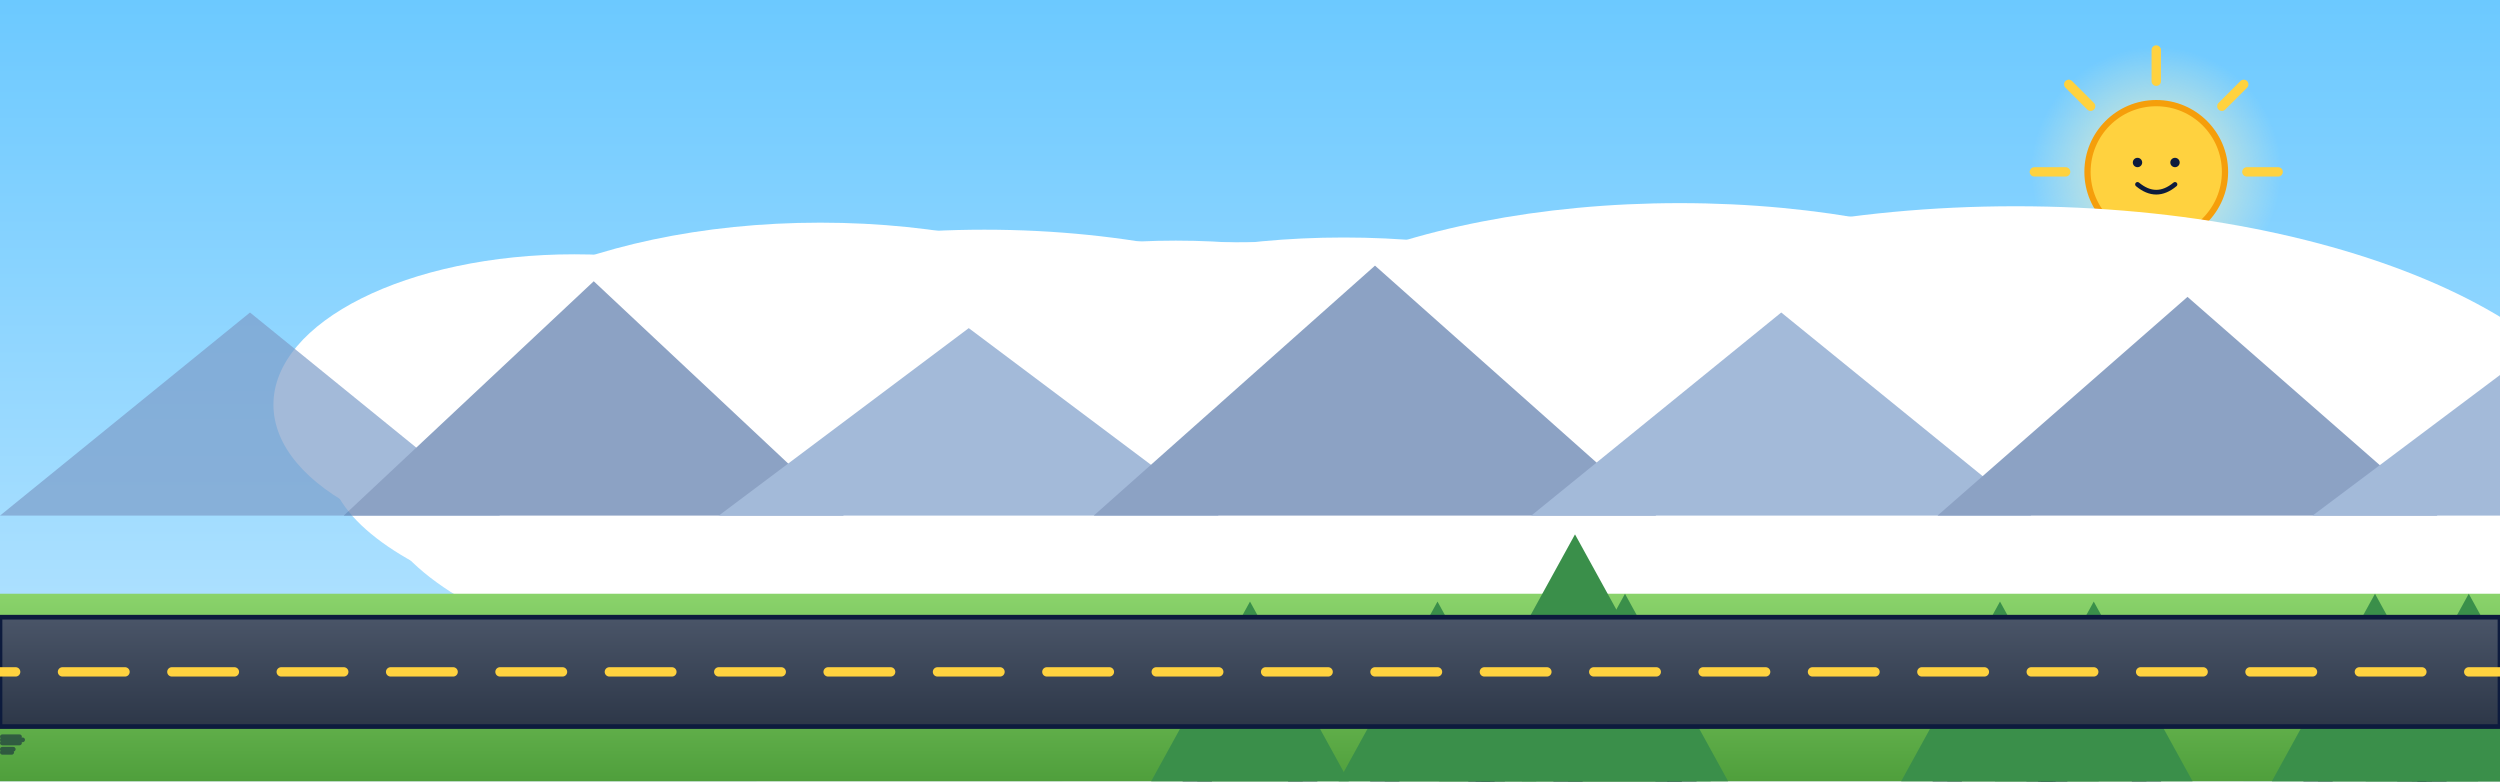
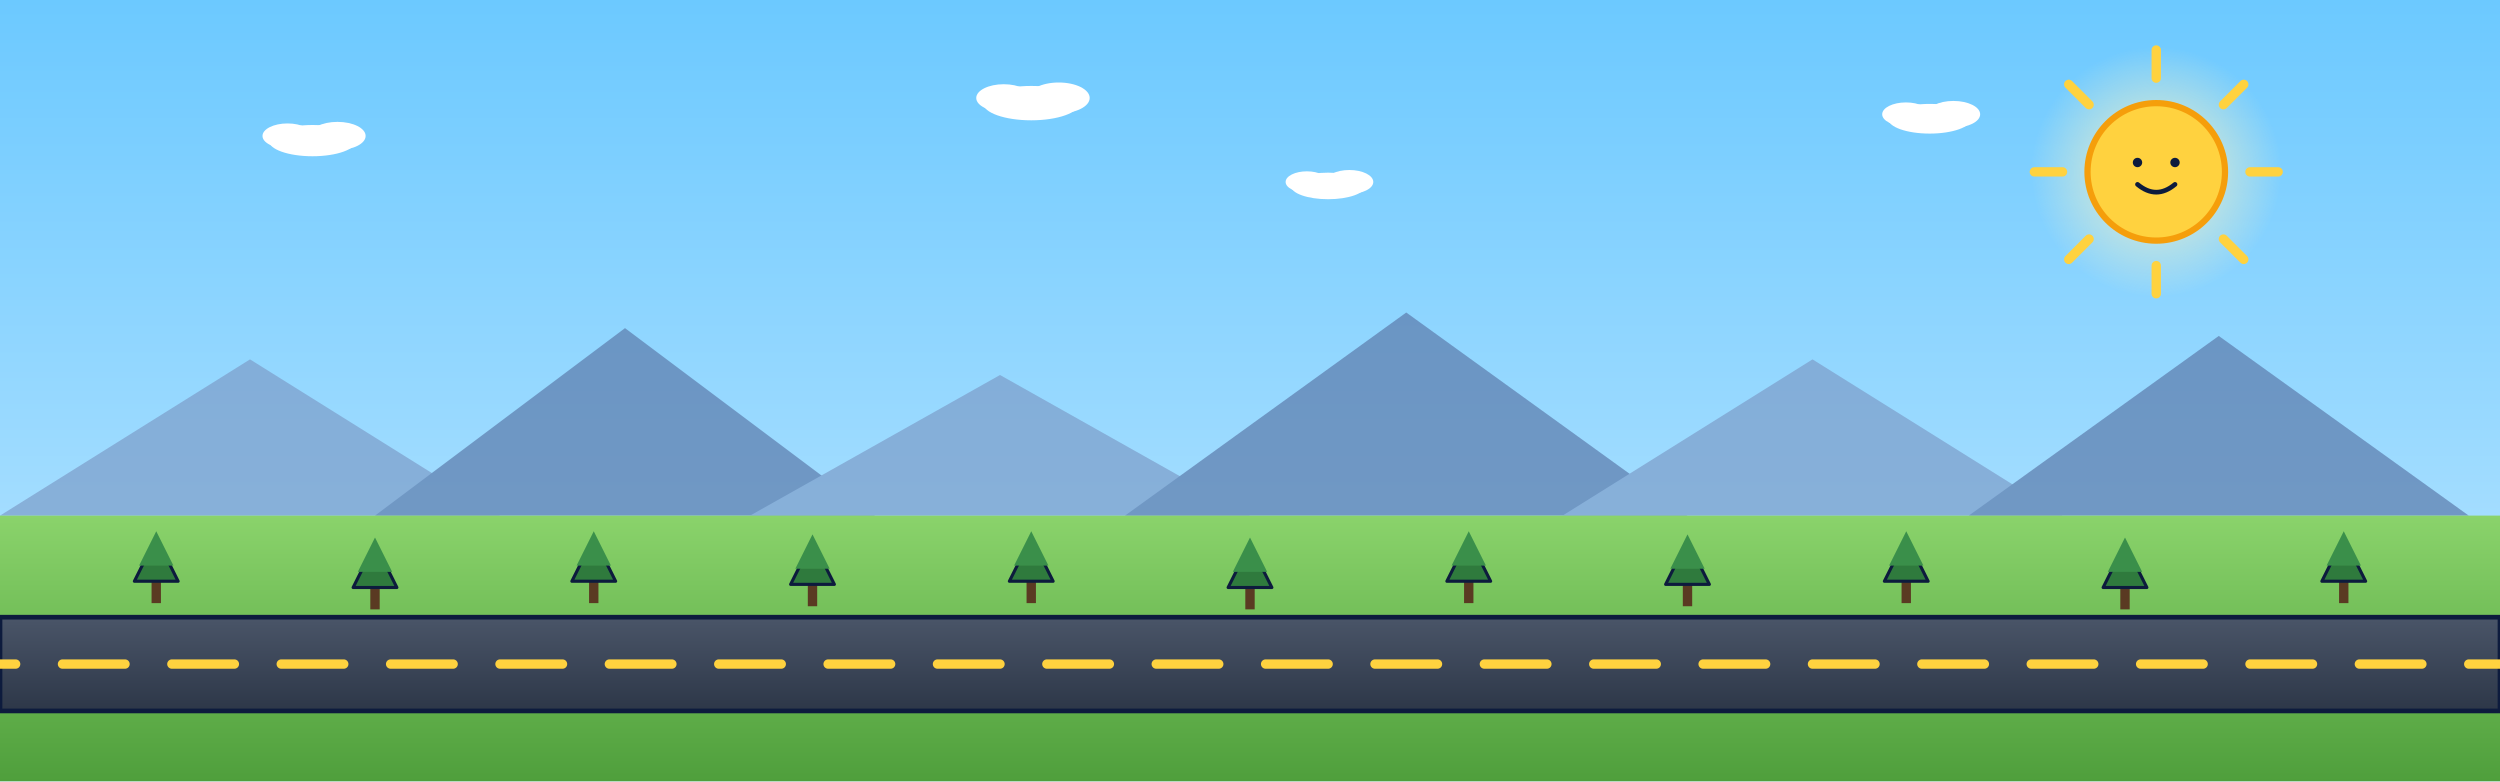
- <svg xmlns="http://www.w3.org/2000/svg" viewBox="0 0 1600 500" preserveAspectRatio="xMidYMid slice" fill="none">
+ <svg xmlns="http://www.w3.org/2000/svg" viewBox="0 0 1600 500" preserveAspectRatio="xMidYMid slice">
  <defs>
    <linearGradient id="sky" x1="0" y1="0" x2="0" y2="1">
      <stop offset="0" stop-color="#6cc9ff" />
      <stop offset="1" stop-color="#bfe7ff" />
    </linearGradient>
    <linearGradient id="ground" x1="0" y1="0" x2="0" y2="1">
      <stop offset="0" stop-color="#8ad36b" />
      <stop offset="1" stop-color="#4f9f3c" />
    </linearGradient>
    <linearGradient id="road" x1="0" y1="0" x2="0" y2="1">
      <stop offset="0" stop-color="#4a5568" />
      <stop offset="1" stop-color="#2d3748" />
    </linearGradient>
    <radialGradient id="sunGlow" cx="0.5" cy="0.5" r="0.5">
      <stop offset="0" stop-color="#fff6c2" stop-opacity="0.9" />
      <stop offset="1" stop-color="#fff6c2" stop-opacity="0" />
    </radialGradient>
-     <symbol id="biker" viewBox="-90 -90 180 110" overflow="visible">
-       <ellipse cx="0" cy="14" rx="55" ry="6" fill="#0d1b3d" opacity=".25" />
-       <g>
-         <circle cx="-40" cy="0" r="22" fill="#1a202c" stroke="#0d1b3d" stroke-width="3" />
-         <circle cx="-40" cy="0" r="8" fill="#cbd5e1" />
-         <g stroke="#cbd5e1" stroke-width="2">
-           <line x1="-40" y1="-18" x2="-40" y2="18" />
-           <line x1="-58" y1="0" x2="-22" y2="0" />
-           <line x1="-53" y1="-13" x2="-27" y2="13" />
-           <line x1="-53" y1="13" x2="-27" y2="-13" />
-           <animateTransform attributeName="transform" type="rotate" from="0 -40 0" to="360 -40 0" dur="0.4s" repeatCount="indefinite" />
-         </g>
-       </g>
-       <g>
-         <circle cx="40" cy="0" r="22" fill="#1a202c" stroke="#0d1b3d" stroke-width="3" />
-         <circle cx="40" cy="0" r="8" fill="#cbd5e1" />
-         <g stroke="#cbd5e1" stroke-width="2">
-           <line x1="40" y1="-18" x2="40" y2="18" />
-           <line x1="22" y1="0" x2="58" y2="0" />
-           <line x1="27" y1="-13" x2="53" y2="13" />
-           <line x1="27" y1="13" x2="53" y2="-13" />
-           <animateTransform attributeName="transform" type="rotate" from="0 40 0" to="360 40 0" dur="0.4s" repeatCount="indefinite" />
-         </g>
-       </g>
-       <path d="M-40,-6 L-22,-18 L-2,-26 L24,-26 L40,-12 L40,-2 L24,-10 L4,-10 L-22,-4 Z" fill="#ff5d5d" stroke="#0d1b3d" stroke-width="3" stroke-linejoin="round" />
-       <path d="M-2,-26 L20,-30 L26,-22 L4,-18 Z" fill="#ffd23f" stroke="#0d1b3d" stroke-width="2.5" stroke-linejoin="round" />
-       <path d="M-4,-22 L20,-26 L24,-22 L0,-18 Z" fill="#0d1b3d" />
-       <path d="M30,-14 Q44,-22 56,-12" stroke="#0d1b3d" stroke-width="3" fill="none" stroke-linecap="round" />
-       <path d="M-58,-8 Q-50,-18 -40,-18" stroke="#0d1b3d" stroke-width="3" fill="none" stroke-linecap="round" />
-       <line x1="40" y1="-12" x2="48" y2="-32" stroke="#0d1b3d" stroke-width="3" stroke-linecap="round" />
-       <line x1="44" y1="-34" x2="56" y2="-30" stroke="#0d1b3d" stroke-width="4" stroke-linecap="round" />
-       <path d="M-4,-20 L-12,0 L-6,2 L4,-18 Z" fill="#1e3a8a" stroke="#0d1b3d" stroke-width="2.5" />
-       <path d="M-6,-44 L-12,-22 L22,-22 L16,-44 Z" fill="#4ec3ff" stroke="#0d1b3d" stroke-width="3" stroke-linejoin="round" />
-       <path d="M10,-42 Q26,-40 44,-32" stroke="#4ec3ff" stroke-width="9" stroke-linecap="round" fill="none" />
-       <path d="M10,-42 Q26,-40 44,-32" stroke="#0d1b3d" stroke-width="2.5" stroke-linecap="round" fill="none" />
-       <circle cx="6" cy="-54" r="14" fill="#ffd23f" stroke="#0d1b3d" stroke-width="3" />
-       <path d="M-4,-58 Q6,-50 18,-58 L18,-52 Q6,-44 -4,-52 Z" fill="#0d1b3d" />
-       <path d="M-6,-60 L18,-60" stroke="#ff5d5d" stroke-width="3" stroke-linecap="round" />
-       <g stroke="#fff" stroke-width="3" stroke-linecap="round" opacity=".85">
-         <line x1="-70" y1="-28" x2="-95" y2="-26">
-           <animate attributeName="opacity" values="0;.9;0" dur="0.45s" repeatCount="indefinite" />
-         </line>
-         <line x1="-72" y1="-14" x2="-100" y2="-12">
-           <animate attributeName="opacity" values=".9;0;.9" dur="0.45s" repeatCount="indefinite" />
-         </line>
-         <line x1="-70" y1="-2" x2="-92" y2="0">
-           <animate attributeName="opacity" values="0;.9;0" dur="0.5s" repeatCount="indefinite" />
-         </line>
-       </g>
-       <animateTransform attributeName="transform" type="translate" values="0,0; 0,-2; 0,0; 0,-1; 0,0" dur="0.6s" repeatCount="indefinite" />
-     </symbol>
-     <symbol id="tree" viewBox="-30 -66 60 76" overflow="visible">
-       <rect x="-4" y="-10" width="8" height="20" fill="#5a3a22" />
-       <polygon points="-26,-10 26,-10 0,-58" fill="#2f7a3d" stroke="#0d1b3d" stroke-width="2.5" stroke-linejoin="round" />
-       <polygon points="-22,-26 22,-26 0,-66" fill="#3a8f4a" />
-     </symbol>
-     <symbol id="cloud" viewBox="-60 -20 120 40" overflow="visible">
-       <g fill="#fff">
-         <ellipse cx="0" cy="0" rx="40" ry="14" />
-         <ellipse cx="-22" cy="-4" rx="22" ry="11" />
-         <ellipse cx="22" cy="-4" rx="26" ry="12" />
-       </g>
-     </symbol>
+     <g id="tree">
+       <rect x="-3" y="-6" width="6" height="14" fill="#5a3a22" />
+       <polygon points="-14,-6 14,-6 0,-34" fill="#2f7a3d" stroke="#0d1b3d" stroke-width="2" stroke-linejoin="round" />
+       <polygon points="-11,-16 11,-16 0,-38" fill="#3a8f4a" />
+     </g>
+     <g id="cloud" fill="#fff">
+       <ellipse cx="0" cy="0" rx="28" ry="10" />
+       <ellipse cx="-16" cy="-3" rx="16" ry="8" />
+       <ellipse cx="16" cy="-3" rx="18" ry="9" />
+     </g>
  </defs>
  <rect width="1600" height="500" fill="url(#sky)" />
  <g transform="translate(1380,110)">
-     <circle cx="0" cy="0" r="80" fill="url(#sunGlow)" />
-     <g>
-       <g stroke="#ffd23f" stroke-width="6" stroke-linecap="round">
-         <line x1="0" y1="-58" x2="0" y2="-78" />
-         <line x1="0" y1="58" x2="0" y2="78" />
-         <line x1="-58" y1="0" x2="-78" y2="0" />
-         <line x1="58" y1="0" x2="78" y2="0" />
-         <line x1="-42" y1="-42" x2="-56" y2="-56" />
-         <line x1="42" y1="-42" x2="56" y2="-56" />
-         <line x1="-42" y1="42" x2="-56" y2="56" />
-         <line x1="42" y1="42" x2="56" y2="56" />
-       </g>
-       <animateTransform attributeName="transform" type="rotate" from="0" to="360" dur="20s" repeatCount="indefinite" />
+     <circle r="80" fill="url(#sunGlow)" />
+     <g stroke="#ffd23f" stroke-width="6" stroke-linecap="round">
+       <line x1="0" y1="-60" x2="0" y2="-78" />
+       <line x1="0" y1="60" x2="0" y2="78" />
+       <line x1="-60" y1="0" x2="-78" y2="0" />
+       <line x1="60" y1="0" x2="78" y2="0" />
+       <line x1="-43" y1="-43" x2="-56" y2="-56" />
+       <line x1="43" y1="-43" x2="56" y2="-56" />
+       <line x1="-43" y1="43" x2="-56" y2="56" />
+       <line x1="43" y1="43" x2="56" y2="56" />
+       <animateTransform attributeName="transform" type="rotate" from="0" to="360" dur="40s" repeatCount="indefinite" />
    </g>
-     <circle cx="0" cy="0" r="44" fill="#ffd23f" stroke="#f59e0b" stroke-width="4" />
+     <circle r="44" fill="#ffd23f" stroke="#f59e0b" stroke-width="4" />
    <circle cx="-12" cy="-6" r="3" fill="#0d1b3d" />
    <circle cx="12" cy="-6" r="3" fill="#0d1b3d" />
    <path d="M-12,8 Q0,18 12,8" stroke="#0d1b3d" stroke-width="3" stroke-linecap="round" fill="none" />
  </g>
-   <use href="#cloud" y="80">
-     <animateTransform attributeName="transform" type="translate" from="1700 0" to="-300 0" dur="40s" repeatCount="indefinite" />
-   </use>
-   <use href="#cloud" y="140" transform="scale(.8)">
-     <animateTransform attributeName="transform" type="translate" from="2000 0" to="-400 0" dur="55s" repeatCount="indefinite" />
-   </use>
-   <use href="#cloud" y="60" transform="scale(1.2)">
-     <animateTransform attributeName="transform" type="translate" from="1400 0" to="-300 0" dur="48s" repeatCount="indefinite" />
-   </use>
-   <use href="#cloud" y="170" transform="scale(.7)">
-     <animateTransform attributeName="transform" type="translate" from="1800 0" to="-400 0" dur="60s" repeatCount="indefinite" />
-   </use>
+   <g>
+     <use href="#cloud" x="200" y="90">
+       <animate attributeName="x" from="1700" to="-100" dur="80s" repeatCount="indefinite" />
+     </use>
+     <use href="#cloud" x="600" y="60" transform="scale(1.1)">
+       <animate attributeName="x" from="1500" to="-100" dur="95s" repeatCount="indefinite" />
+     </use>
+     <use href="#cloud" x="1000" y="140" transform="scale(.85)">
+       <animate attributeName="x" from="1900" to="-100" dur="110s" repeatCount="indefinite" />
+     </use>
+     <use href="#cloud" x="1300" y="80" transform="scale(.95)">
+       <animate attributeName="x" from="1700" to="-100" dur="100s" repeatCount="indefinite" />
+     </use>
+   </g>
  <g opacity=".7">
-     <polygon points="0,330 160,200 320,330" fill="#7c9cc9" />
-     <polygon points="220,330 380,180 540,330" fill="#5b7aab" />
-     <polygon points="460,330 620,210 780,330" fill="#7c9cc9" />
-     <polygon points="700,330 880,170 1060,330" fill="#5b7aab" />
-     <polygon points="980,330 1140,200 1300,330" fill="#7c9cc9" />
-     <polygon points="1240,330 1400,190 1560,330" fill="#5b7aab" />
-     <polygon points="1480,330 1640,210 1800,330" fill="#7c9cc9" />
+     <polygon points="0,330 160,230 320,330" fill="#7c9cc9" />
+     <polygon points="240,330 400,210 560,330" fill="#5b7aab" />
+     <polygon points="480,330 640,240 800,330" fill="#7c9cc9" />
+     <polygon points="720,330 900,200 1080,330" fill="#5b7aab" />
+     <polygon points="1000,330 1160,230 1320,330" fill="#7c9cc9" />
+     <polygon points="1260,330 1420,215 1580,330" fill="#5b7aab" />
  </g>
-   <rect x="0" y="380" width="1600" height="120" fill="url(#ground)" />
+   <rect x="0" y="330" width="1600" height="170" fill="url(#ground)" />
  <g>
-     <g>
-       <use href="#tree" x="120" y="385" />
-       <use href="#tree" x="320" y="380" transform="translate(0,0) scale(.9)" />
-       <use href="#tree" x="540" y="385" />
-       <use href="#tree" x="780" y="380" />
-       <use href="#tree" x="1020" y="385" />
-       <use href="#tree" x="1260" y="380" />
-       <use href="#tree" x="1500" y="385" />
-       <animateTransform attributeName="transform" type="translate" from="0 0" to="-240 0" dur="6s" repeatCount="indefinite" />
+     <use href="#tree" x="100" y="378" />
+     <use href="#tree" x="240" y="382" />
+     <use href="#tree" x="380" y="378" />
+     <use href="#tree" x="520" y="380" />
+     <use href="#tree" x="660" y="378" />
+     <use href="#tree" x="800" y="382" />
+     <use href="#tree" x="940" y="378" />
+     <use href="#tree" x="1080" y="380" />
+     <use href="#tree" x="1220" y="378" />
+     <use href="#tree" x="1360" y="382" />
+     <use href="#tree" x="1500" y="378" />
+     <animateTransform attributeName="transform" type="translate" from="0 0" to="-140 0" dur="9s" repeatCount="indefinite" />
+   </g>
+   <rect x="0" y="395" width="1600" height="60" fill="url(#road)" stroke="#0d1b3d" stroke-width="3" />
+   <line x1="-100" y1="425" x2="1700" y2="425" stroke="#ffd23f" stroke-width="6" stroke-dasharray="40 30" stroke-linecap="round">
+     <animate attributeName="stroke-dashoffset" from="0" to="-70" dur="0.9s" repeatCount="indefinite" />
+   </line>
+   <g>
+     <g transform="translate(-200,388)">
+       <ellipse cx="0" cy="32" rx="70" ry="6" fill="#0d1b3d" opacity=".3" />
+       <g transform="translate(-44,18)">
+         <circle r="22" fill="#1a202c" stroke="#0d1b3d" stroke-width="3" />
+         <circle r="8" fill="#cbd5e1" />
+         <g stroke="#cbd5e1" stroke-width="2.5">
+           <line x1="0" y1="-18" x2="0" y2="18" />
+           <line x1="-18" y1="0" x2="18" y2="0" />
+           <line x1="-13" y1="-13" x2="13" y2="13" />
+           <line x1="-13" y1="13" x2="13" y2="-13" />
+           <animateTransform attributeName="transform" type="rotate" from="0" to="360" dur="0.6s" repeatCount="indefinite" additive="sum" />
+         </g>
+       </g>
+       <g transform="translate(44,18)">
+         <circle r="22" fill="#1a202c" stroke="#0d1b3d" stroke-width="3" />
+         <circle r="8" fill="#cbd5e1" />
+         <g stroke="#cbd5e1" stroke-width="2.5">
+           <line x1="0" y1="-18" x2="0" y2="18" />
+           <line x1="-18" y1="0" x2="18" y2="0" />
+           <line x1="-13" y1="-13" x2="13" y2="13" />
+           <line x1="-13" y1="13" x2="13" y2="-13" />
+           <animateTransform attributeName="transform" type="rotate" from="0" to="360" dur="0.6s" repeatCount="indefinite" additive="sum" />
+         </g>
+       </g>
+       <path d="M-44,12 L-22,-6 L0,-14 L26,-14 L44,2 L44,12 L26,2 L4,2 L-22,8 Z" fill="#ff5d5d" stroke="#0d1b3d" stroke-width="3" stroke-linejoin="round" />
+       <path d="M-4,-14 L22,-18 L28,-10 L4,-6 Z" fill="#ffd23f" stroke="#0d1b3d" stroke-width="2.5" stroke-linejoin="round" />
+       <path d="M-6,-10 L22,-14 L26,-10 L0,-6 Z" fill="#0d1b3d" />
+       <path d="M30,-2 Q48,-10 60,0" stroke="#0d1b3d" stroke-width="3" fill="none" stroke-linecap="round" />
+       <path d="M-62,4 Q-52,-6 -44,-6" stroke="#0d1b3d" stroke-width="3" fill="none" stroke-linecap="round" />
+       <line x1="44" y1="0" x2="54" y2="-22" stroke="#0d1b3d" stroke-width="3" stroke-linecap="round" />
+       <line x1="48" y1="-24" x2="62" y2="-20" stroke="#0d1b3d" stroke-width="5" stroke-linecap="round" />
+       <path d="M-6,-8 L-14,12 L-8,14 L4,-6 Z" fill="#1e3a8a" stroke="#0d1b3d" stroke-width="2.5" />
+       <path d="M-8,-32 L-14,-10 L24,-10 L18,-32 Z" fill="#4ec3ff" stroke="#0d1b3d" stroke-width="3" stroke-linejoin="round" />
+       <path d="M10,-30 Q28,-28 48,-22" stroke="#4ec3ff" stroke-width="9" stroke-linecap="round" fill="none" />
+       <path d="M10,-30 Q28,-28 48,-22" stroke="#0d1b3d" stroke-width="2.5" stroke-linecap="round" fill="none" />
+       <circle cx="6" cy="-42" r="15" fill="#ffd23f" stroke="#0d1b3d" stroke-width="3" />
+       <path d="M-5,-46 Q6,-38 19,-46 L19,-39 Q6,-31 -5,-39 Z" fill="#0d1b3d" />
+       <path d="M-7,-48 L19,-48" stroke="#ff5d5d" stroke-width="3" stroke-linecap="round" />
+       <g stroke="#fff" stroke-width="3" stroke-linecap="round" opacity=".85">
+         <line x1="-72" y1="-14" x2="-100" y2="-12">
+           <animate attributeName="opacity" values="0;.9;0" dur="0.5s" repeatCount="indefinite" />
+         </line>
+         <line x1="-74" y1="0" x2="-108" y2="2">
+           <animate attributeName="opacity" values=".9;0;.9" dur="0.5s" repeatCount="indefinite" />
+         </line>
+         <line x1="-72" y1="14" x2="-96" y2="16">
+           <animate attributeName="opacity" values="0;.9;0" dur="0.55s" repeatCount="indefinite" />
+         </line>
+       </g>
+       <animateTransform attributeName="transform" type="translate" values="0 0; 0 -2; 0 0; 0 -1; 0 0" dur="0.7s" repeatCount="indefinite" additive="sum" />
    </g>
-     <g>
-       <use href="#tree" x="0" y="385" />
-       <use href="#tree" x="240" y="380" />
-       <use href="#tree" x="480" y="385" />
-       <use href="#tree" x="720" y="380" />
-       <use href="#tree" x="960" y="385" />
-       <use href="#tree" x="1200" y="380" />
-       <use href="#tree" x="1440" y="385" />
-       <animateTransform attributeName="transform" type="translate" from="240 0" to="0 0" dur="6s" repeatCount="indefinite" />
-     </g>
+     <animateTransform attributeName="transform" type="translate" values="0 0; 2000 0" dur="14s" repeatCount="indefinite" />
  </g>
-   <rect x="0" y="395" width="1600" height="70" fill="url(#road)" stroke="#0d1b3d" stroke-width="3" />
-   <line x1="-100" y1="430" x2="1700" y2="430" stroke="#ffd23f" stroke-width="6" stroke-dasharray="40 30" stroke-linecap="round">
-     <animate attributeName="stroke-dashoffset" from="0" to="-70" dur="0.35s" repeatCount="indefinite" />
-   </line>
-   <g fill="#0d1b3d" opacity=".55">
-     <rect y="470" width="14" height="3" rx="1.5">
-       <animate attributeName="x" from="1700" to="-50" dur="2s" repeatCount="indefinite" />
-     </rect>
-     <rect y="478" width="10" height="3" rx="1.5">
-       <animate attributeName="x" from="1700" to="-50" dur="2.4s" repeatCount="indefinite" />
-     </rect>
-     <rect y="472" width="16" height="3" rx="1.5">
-       <animate attributeName="x" from="1700" to="-50" dur="1.8s" repeatCount="indefinite" />
-     </rect>
-     <rect y="480" width="9" height="3" rx="1.5">
-       <animate attributeName="x" from="1700" to="-50" dur="2.2s" repeatCount="indefinite" />
-     </rect>
-     <rect y="474" width="14" height="3" rx="1.5">
-       <animate attributeName="x" from="1700" to="-50" dur="1.9s" repeatCount="indefinite" />
-     </rect>
-   </g>
-   <use href="#biker" y="430">
-     <animateTransform attributeName="transform" type="translate" values="-200 0; 1800 0" dur="9s" repeatCount="indefinite" />
-   </use>
</svg>
